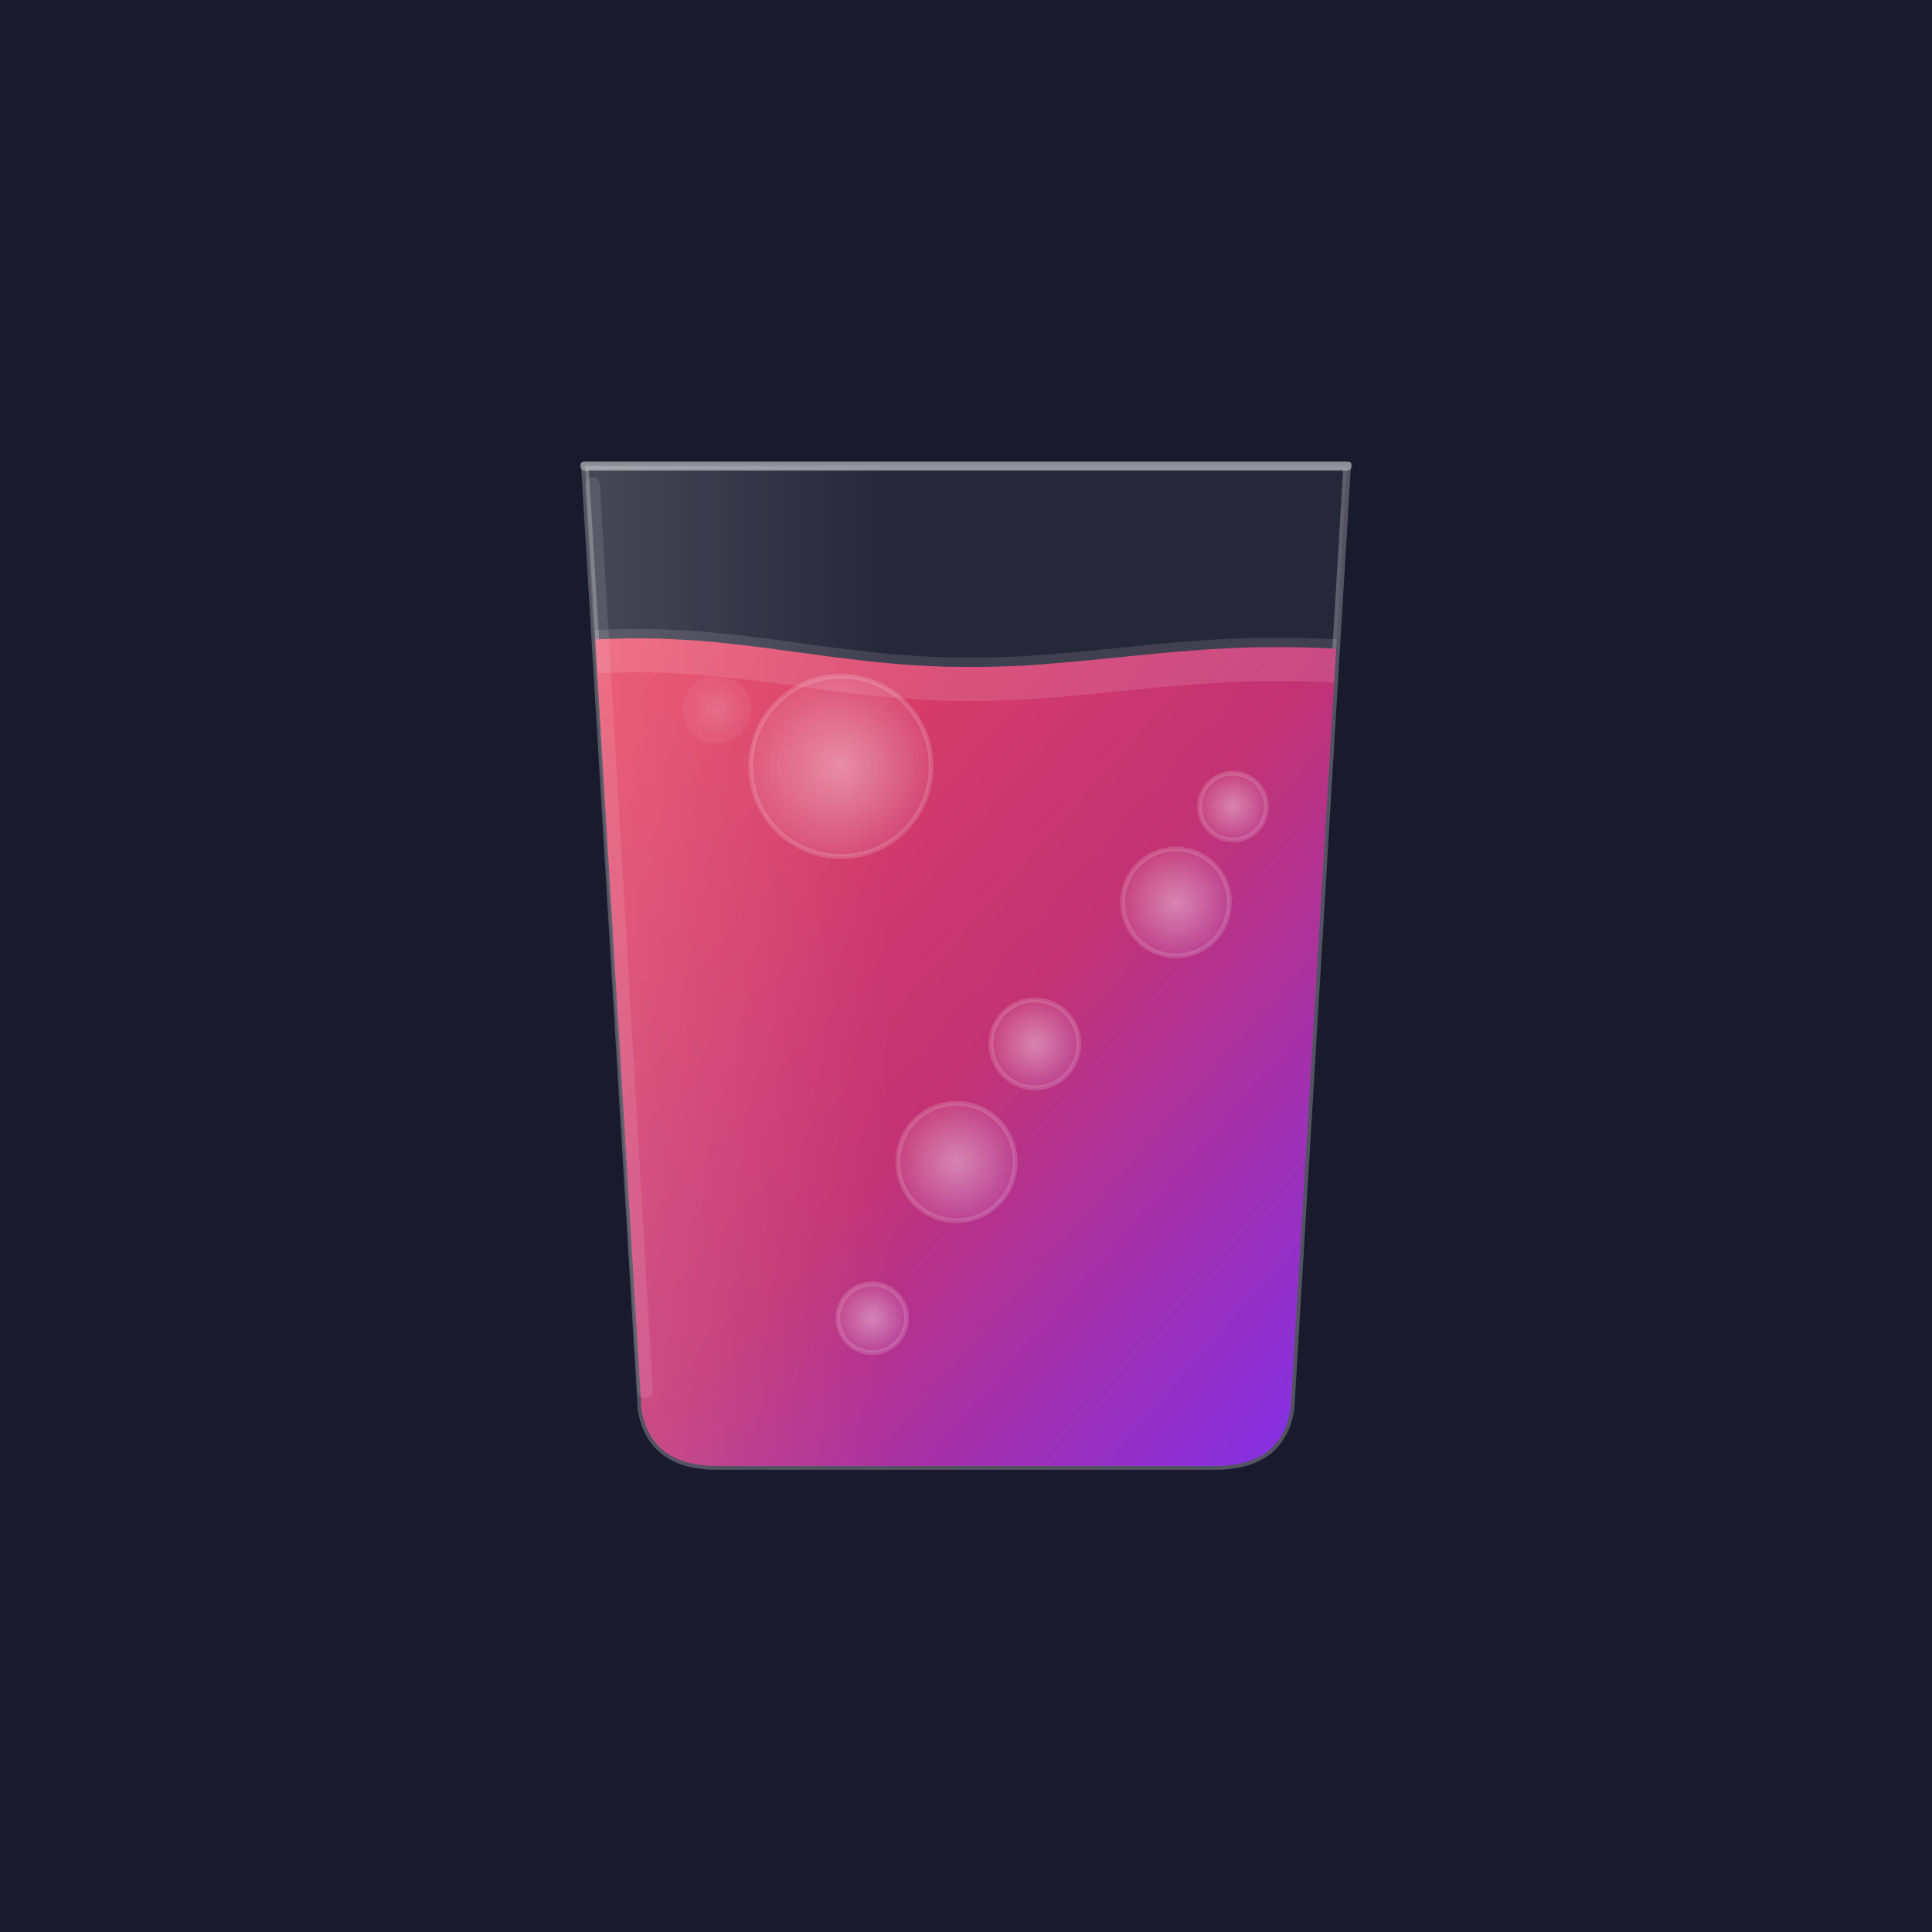
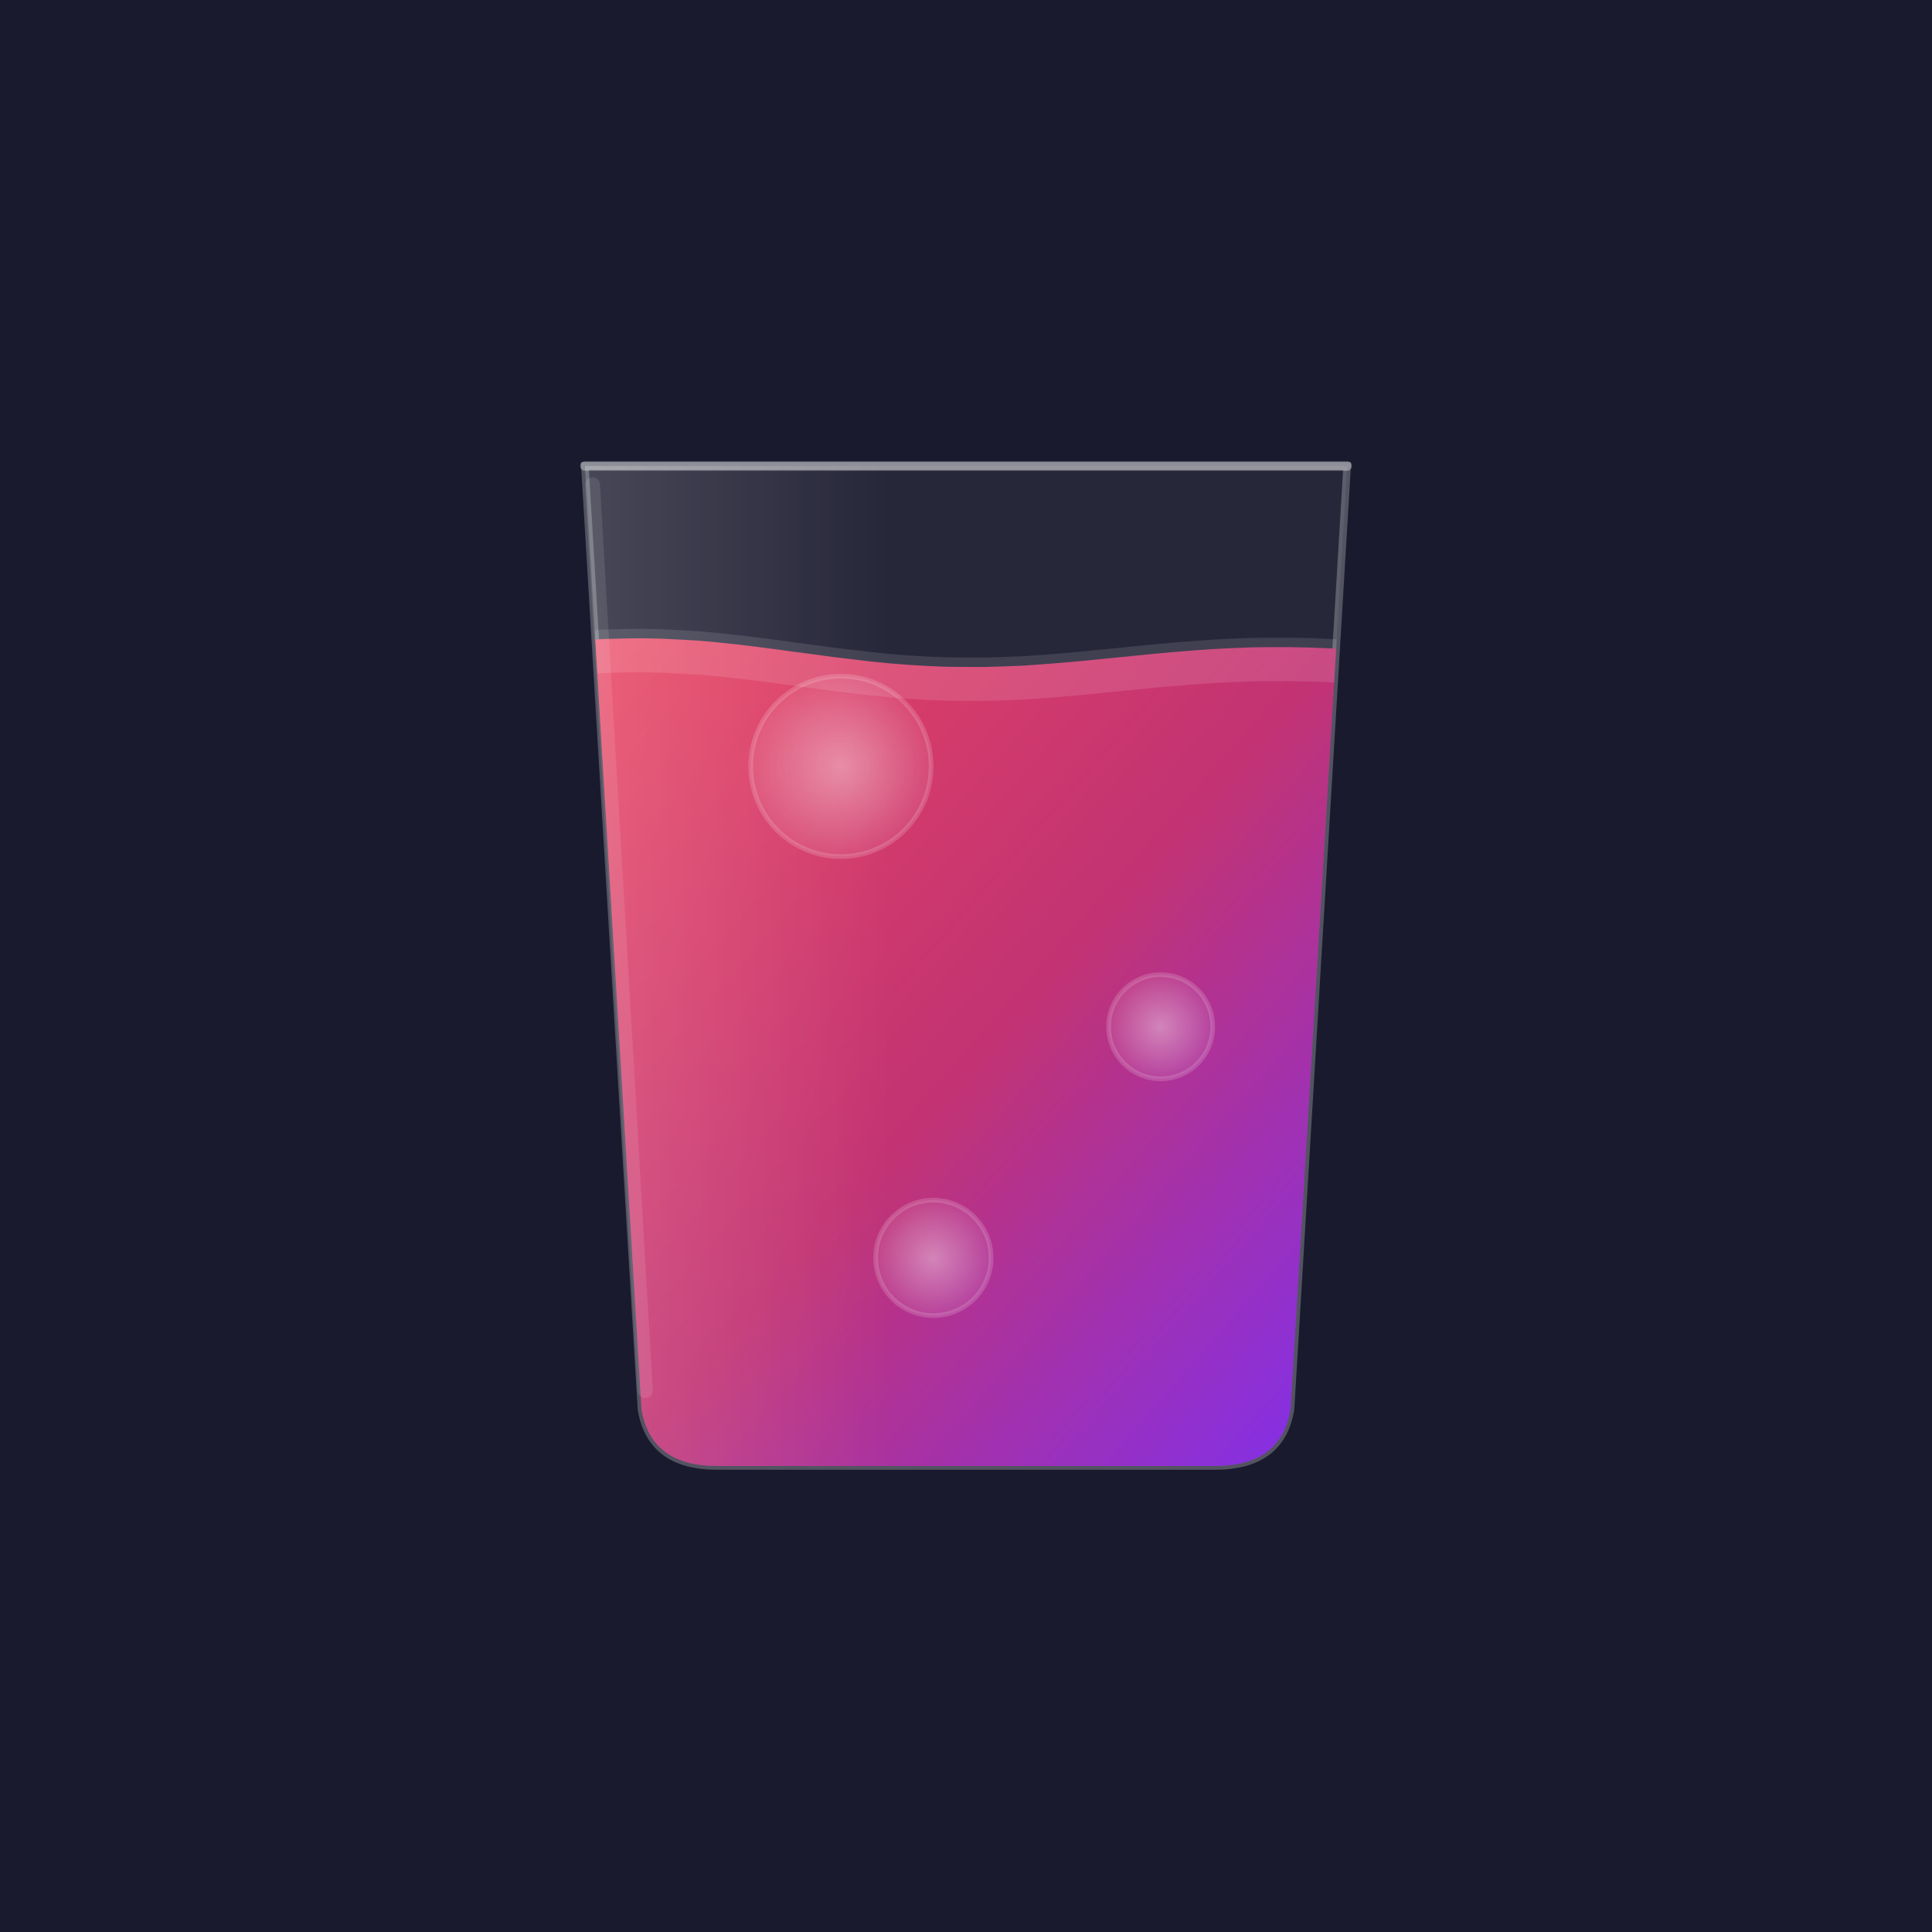
<svg xmlns="http://www.w3.org/2000/svg" viewBox="0 0 1024 1024" width="1024" height="1024">
  <defs>
    <linearGradient id="bg" x1="0" y1="0" x2="0" y2="1">
      <stop offset="0%" stop-color="#1a1a2e" />
      <stop offset="100%" stop-color="#16213e" />
    </linearGradient>
    <linearGradient id="liquid" x1="0" y1="0" x2="1" y2="1">
      <stop offset="0%" stop-color="#e94560" />
      <stop offset="50%" stop-color="#c23373" />
      <stop offset="100%" stop-color="#7b2ff7" />
    </linearGradient>
    <linearGradient id="glassHighlight" x1="0" y1="0" x2="1" y2="0">
      <stop offset="0%" stop-color="rgba(255,255,255,0.15)" />
      <stop offset="40%" stop-color="rgba(255,255,255,0)" />
    </linearGradient>
    <radialGradient id="bubbleGlow">
      <stop offset="0%" stop-color="rgba(255,255,255,0.5)" />
      <stop offset="100%" stop-color="rgba(255,255,255,0.1)" />
    </radialGradient>
    <clipPath id="glassClip">
      <path d="M310 247 L340 747 Q345 777 380 777 L644 777 Q679 777 684 747 L714 247 Z" />
    </clipPath>
  </defs>
  <rect width="1024" height="1024" fill="#1a1a2e" />
  <path d="M310 247 L340 747 Q345 777 380 777 L644 777 Q679 777 684 747 L714 247 Z" fill="rgba(255,255,255,0.06)" stroke="rgba(255,255,255,0.25)" stroke-width="4" />
  <g clip-path="url(#glassClip)">
    <path d="M310.0 339.3 L320.1 338.7 L330.2 338.4 L340.3 338.3 L350.4 338.5 L360.5 339.0 L370.6 339.6 L380.7 340.5 L390.8 341.6 L400.9 342.8 L411.0 344.1 L421.1 345.5 L431.2 346.8 L441.3 348.2 L451.4 349.4 L461.5 350.6 L471.6 351.6 L481.7 352.4 L491.8 353.0 L501.9 353.4 L512.0 353.5 L522.1 353.5 L532.2 353.2 L542.3 352.8 L552.4 352.1 L562.5 351.3 L572.6 350.4 L582.7 349.4 L592.8 348.4 L602.9 347.4 L613.0 346.4 L623.1 345.5 L633.2 344.7 L643.3 344.0 L653.4 343.5 L663.5 343.1 L673.6 343.0 L683.7 343.0 L693.8 343.2 L703.9 343.6 L714.0 344.1 L714 800 L310 800 Z" fill="url(#liquid)" />
    <path d="M310.0 334.3 L320.1 333.7 L330.2 333.4 L340.3 333.3 L350.4 333.5 L360.5 334.0 L370.6 334.6 L380.7 335.5 L390.8 336.6 L400.9 337.8 L411.0 339.1 L421.1 340.5 L431.2 341.8 L441.3 343.2 L451.4 344.4 L461.5 345.6 L471.6 346.6 L481.7 347.4 L491.8 348.0 L501.9 348.4 L512.0 348.5 L522.1 348.5 L532.2 348.2 L542.3 347.8 L552.4 347.1 L562.5 346.3 L572.6 345.4 L582.7 344.4 L592.8 343.4 L602.9 342.4 L613.0 341.4 L623.1 340.5 L633.2 339.7 L643.3 339.0 L653.4 338.5 L663.5 338.1 L673.6 338.0 L683.7 338.0 L693.8 338.2 L703.9 338.6 L714.0 339.1 L714.0 362.1 L703.9 361.6 L693.8 361.2 L683.7 361.0 L673.6 361.0 L663.5 361.1 L653.4 361.5 L643.3 362.0 L633.2 362.7 L623.1 363.5 L613.0 364.4 L602.9 365.4 L592.8 366.4 L582.7 367.4 L572.6 368.4 L562.5 369.3 L552.4 370.1 L542.3 370.8 L532.2 371.2 L522.1 371.5 L512.0 371.5 L501.9 371.4 L491.8 371.0 L481.7 370.4 L471.6 369.6 L461.5 368.6 L451.4 367.4 L441.3 366.2 L431.2 364.8 L421.1 363.5 L411.0 362.1 L400.9 360.8 L390.8 359.6 L380.7 358.5 L370.6 357.6 L360.5 357.0 L350.4 356.5 L340.3 356.3 L330.2 356.4 L320.1 356.7 L310.0 357.3 Z" fill="rgba(255,255,255,0.12)" />
    <circle cx="445.7" cy="406.2" r="47.8" fill="url(#bubbleGlow)" stroke="rgba(255,255,255,0.20)" stroke-width="2.5" opacity="0.80" />
-     <circle cx="507.0" cy="615.9" r="31.1" fill="url(#bubbleGlow)" stroke="rgba(255,255,255,0.20)" stroke-width="2.5" opacity="0.80" />
-     <circle cx="623.3" cy="478.3" r="28.3" fill="url(#bubbleGlow)" stroke="rgba(255,255,255,0.20)" stroke-width="2.5" opacity="0.80" />
-     <circle cx="380.0" cy="376.0" r="17.2" fill="url(#bubbleGlow)" stroke="rgba(255,255,255,0.09)" stroke-width="2.5" opacity="0.34" />
-     <circle cx="548.5" cy="553.3" r="23.3" fill="url(#bubbleGlow)" stroke="rgba(255,255,255,0.20)" stroke-width="2.5" opacity="0.80" />
-     <circle cx="462.3" cy="698.7" r="18.2" fill="url(#bubbleGlow)" stroke="rgba(255,255,255,0.20)" stroke-width="2.5" opacity="0.80" />
-     <circle cx="653.5" cy="427.5" r="17.7" fill="url(#bubbleGlow)" stroke="rgba(255,255,255,0.20)" stroke-width="2.5" opacity="0.80" />
+     <circle cx="494.7" cy="666.7" r="30.6" fill="url(#bubbleGlow)" stroke="rgba(255,255,255,0.20)" stroke-width="2.5" opacity="0.80" />
+     <circle cx="615.2" cy="544.2" r="27.6" fill="url(#bubbleGlow)" stroke="rgba(255,255,255,0.20)" stroke-width="2.5" opacity="0.80" />
  </g>
  <path d="M310 247 L714 247" stroke="rgba(255,255,255,0.35)" stroke-width="5" stroke-linecap="round" />
  <path d="M314 257 L342 737" stroke="rgba(255,255,255,0.1)" stroke-width="8" stroke-linecap="round" />
  <path d="M310 247 L340 747 Q345 777 380 777 L644 777 Q679 777 684 747 L714 247 Z" fill="url(#glassHighlight)" />
</svg>
